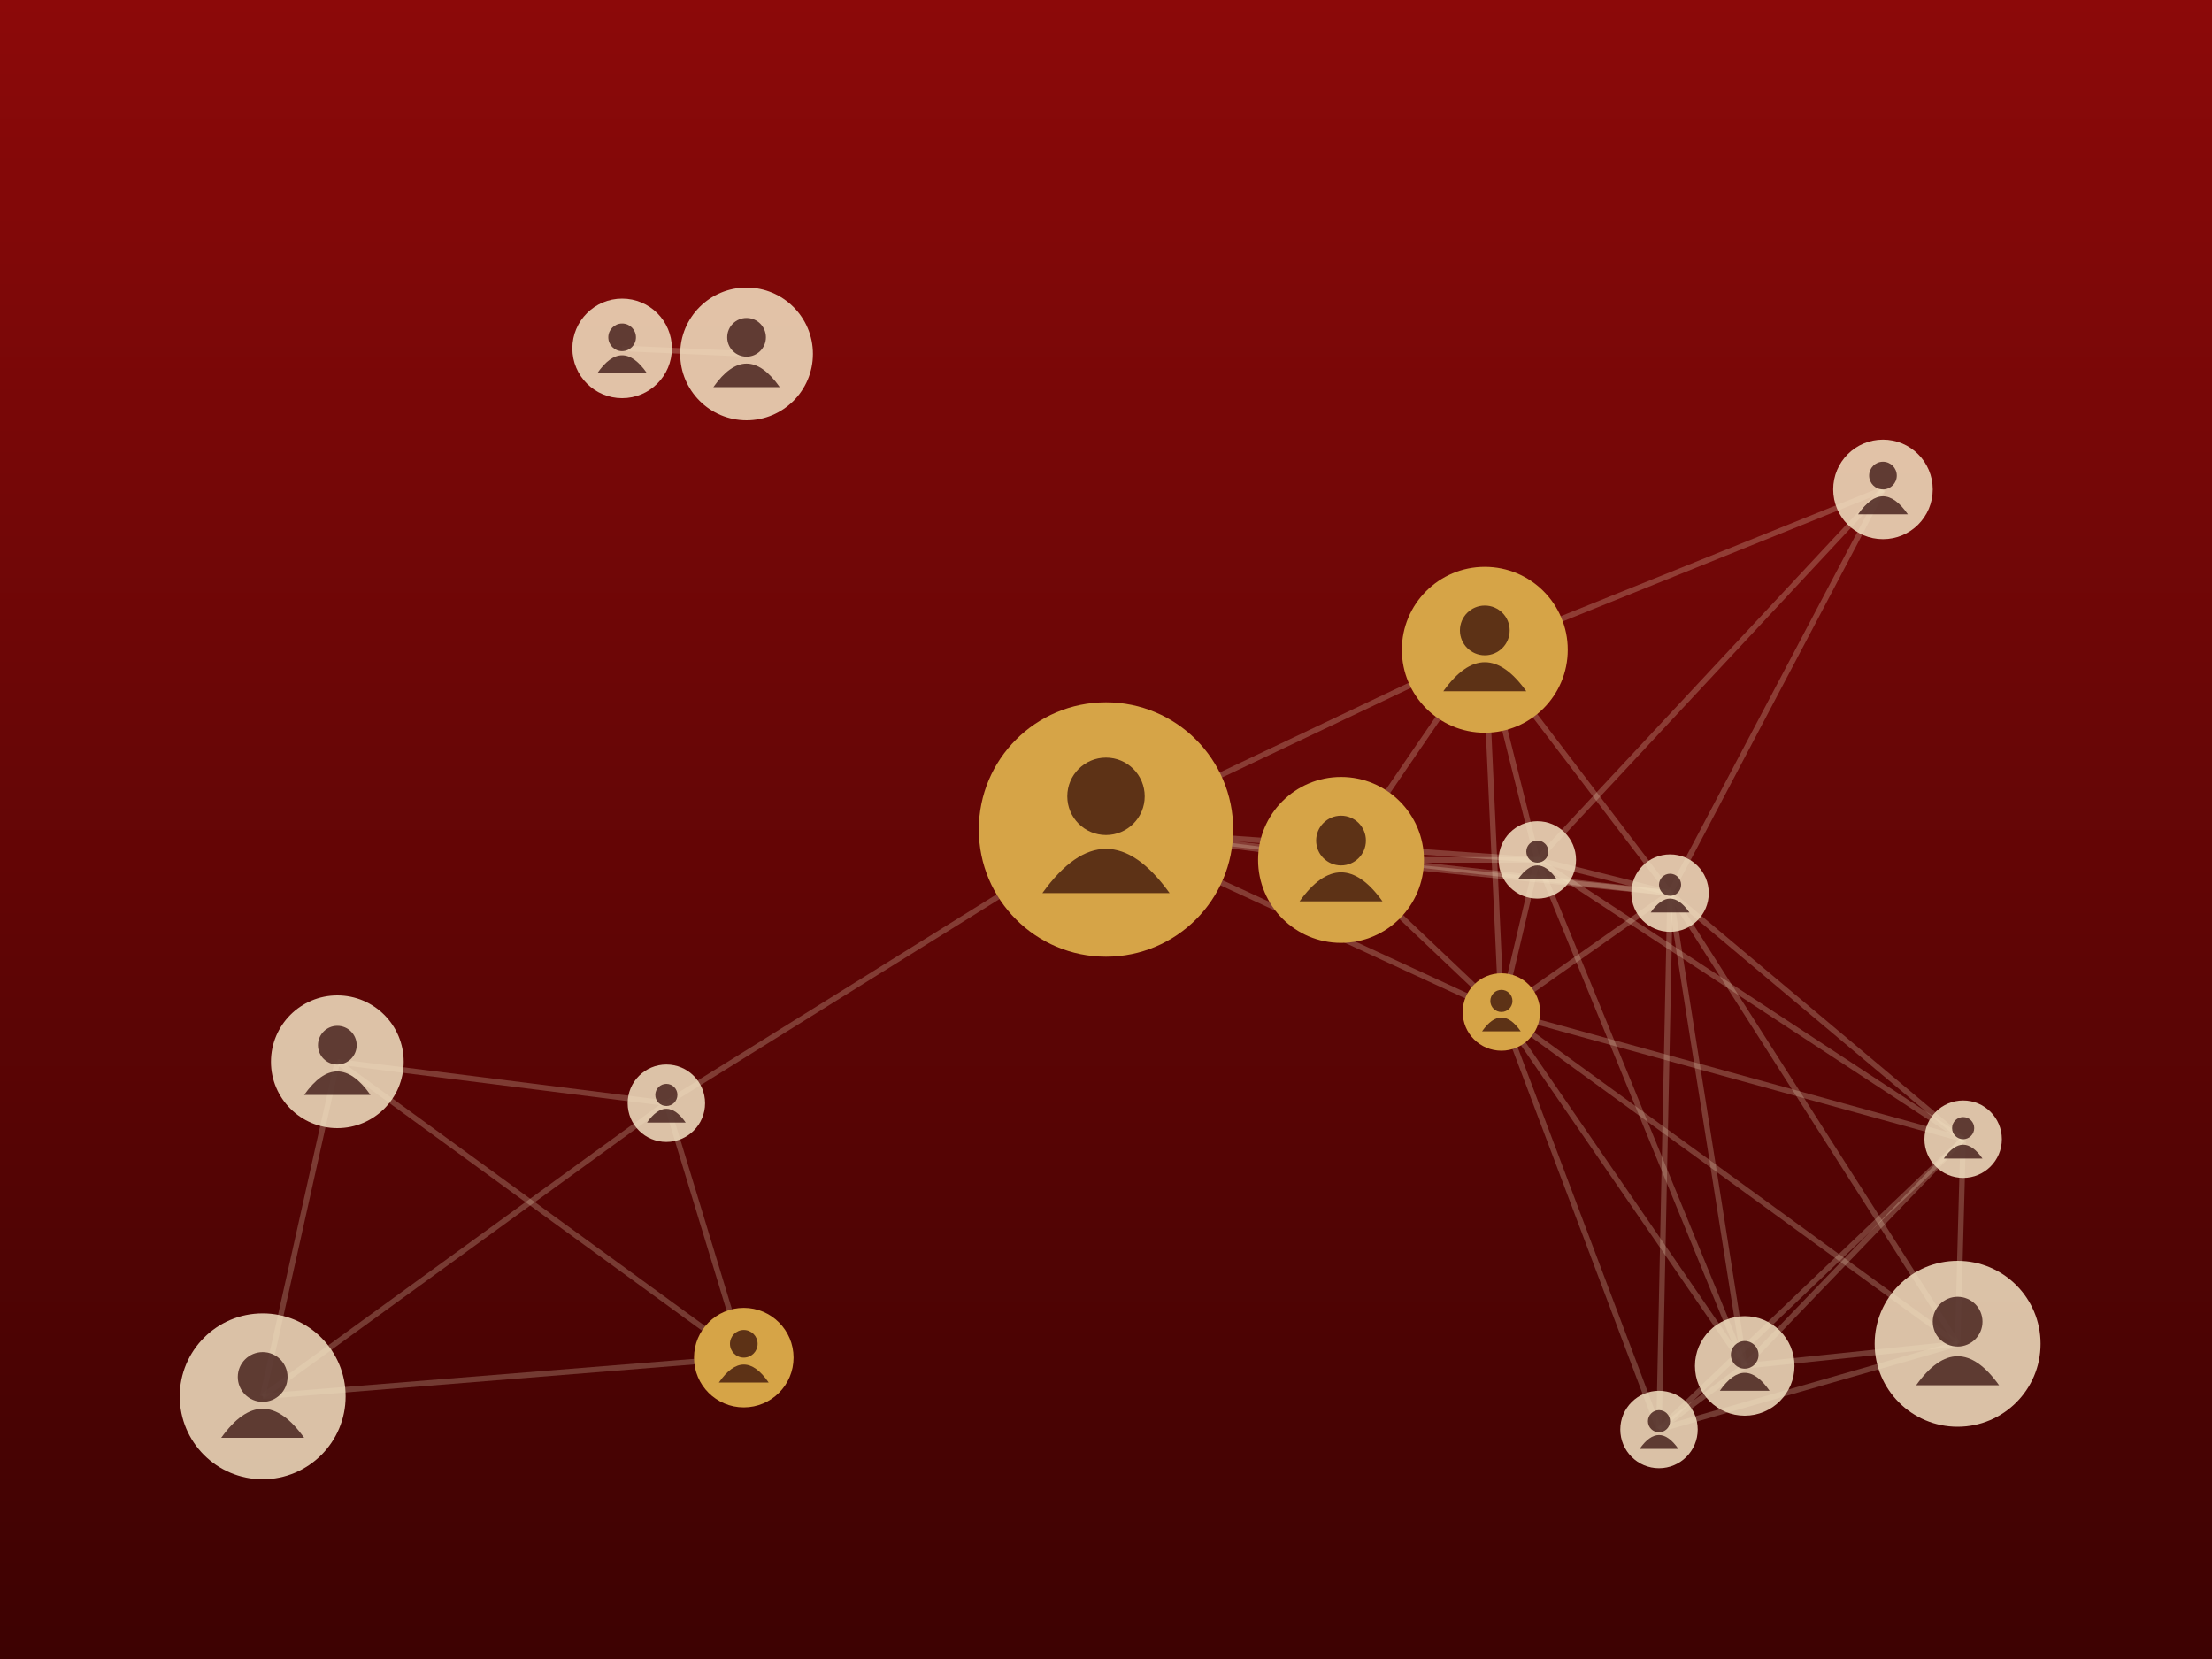
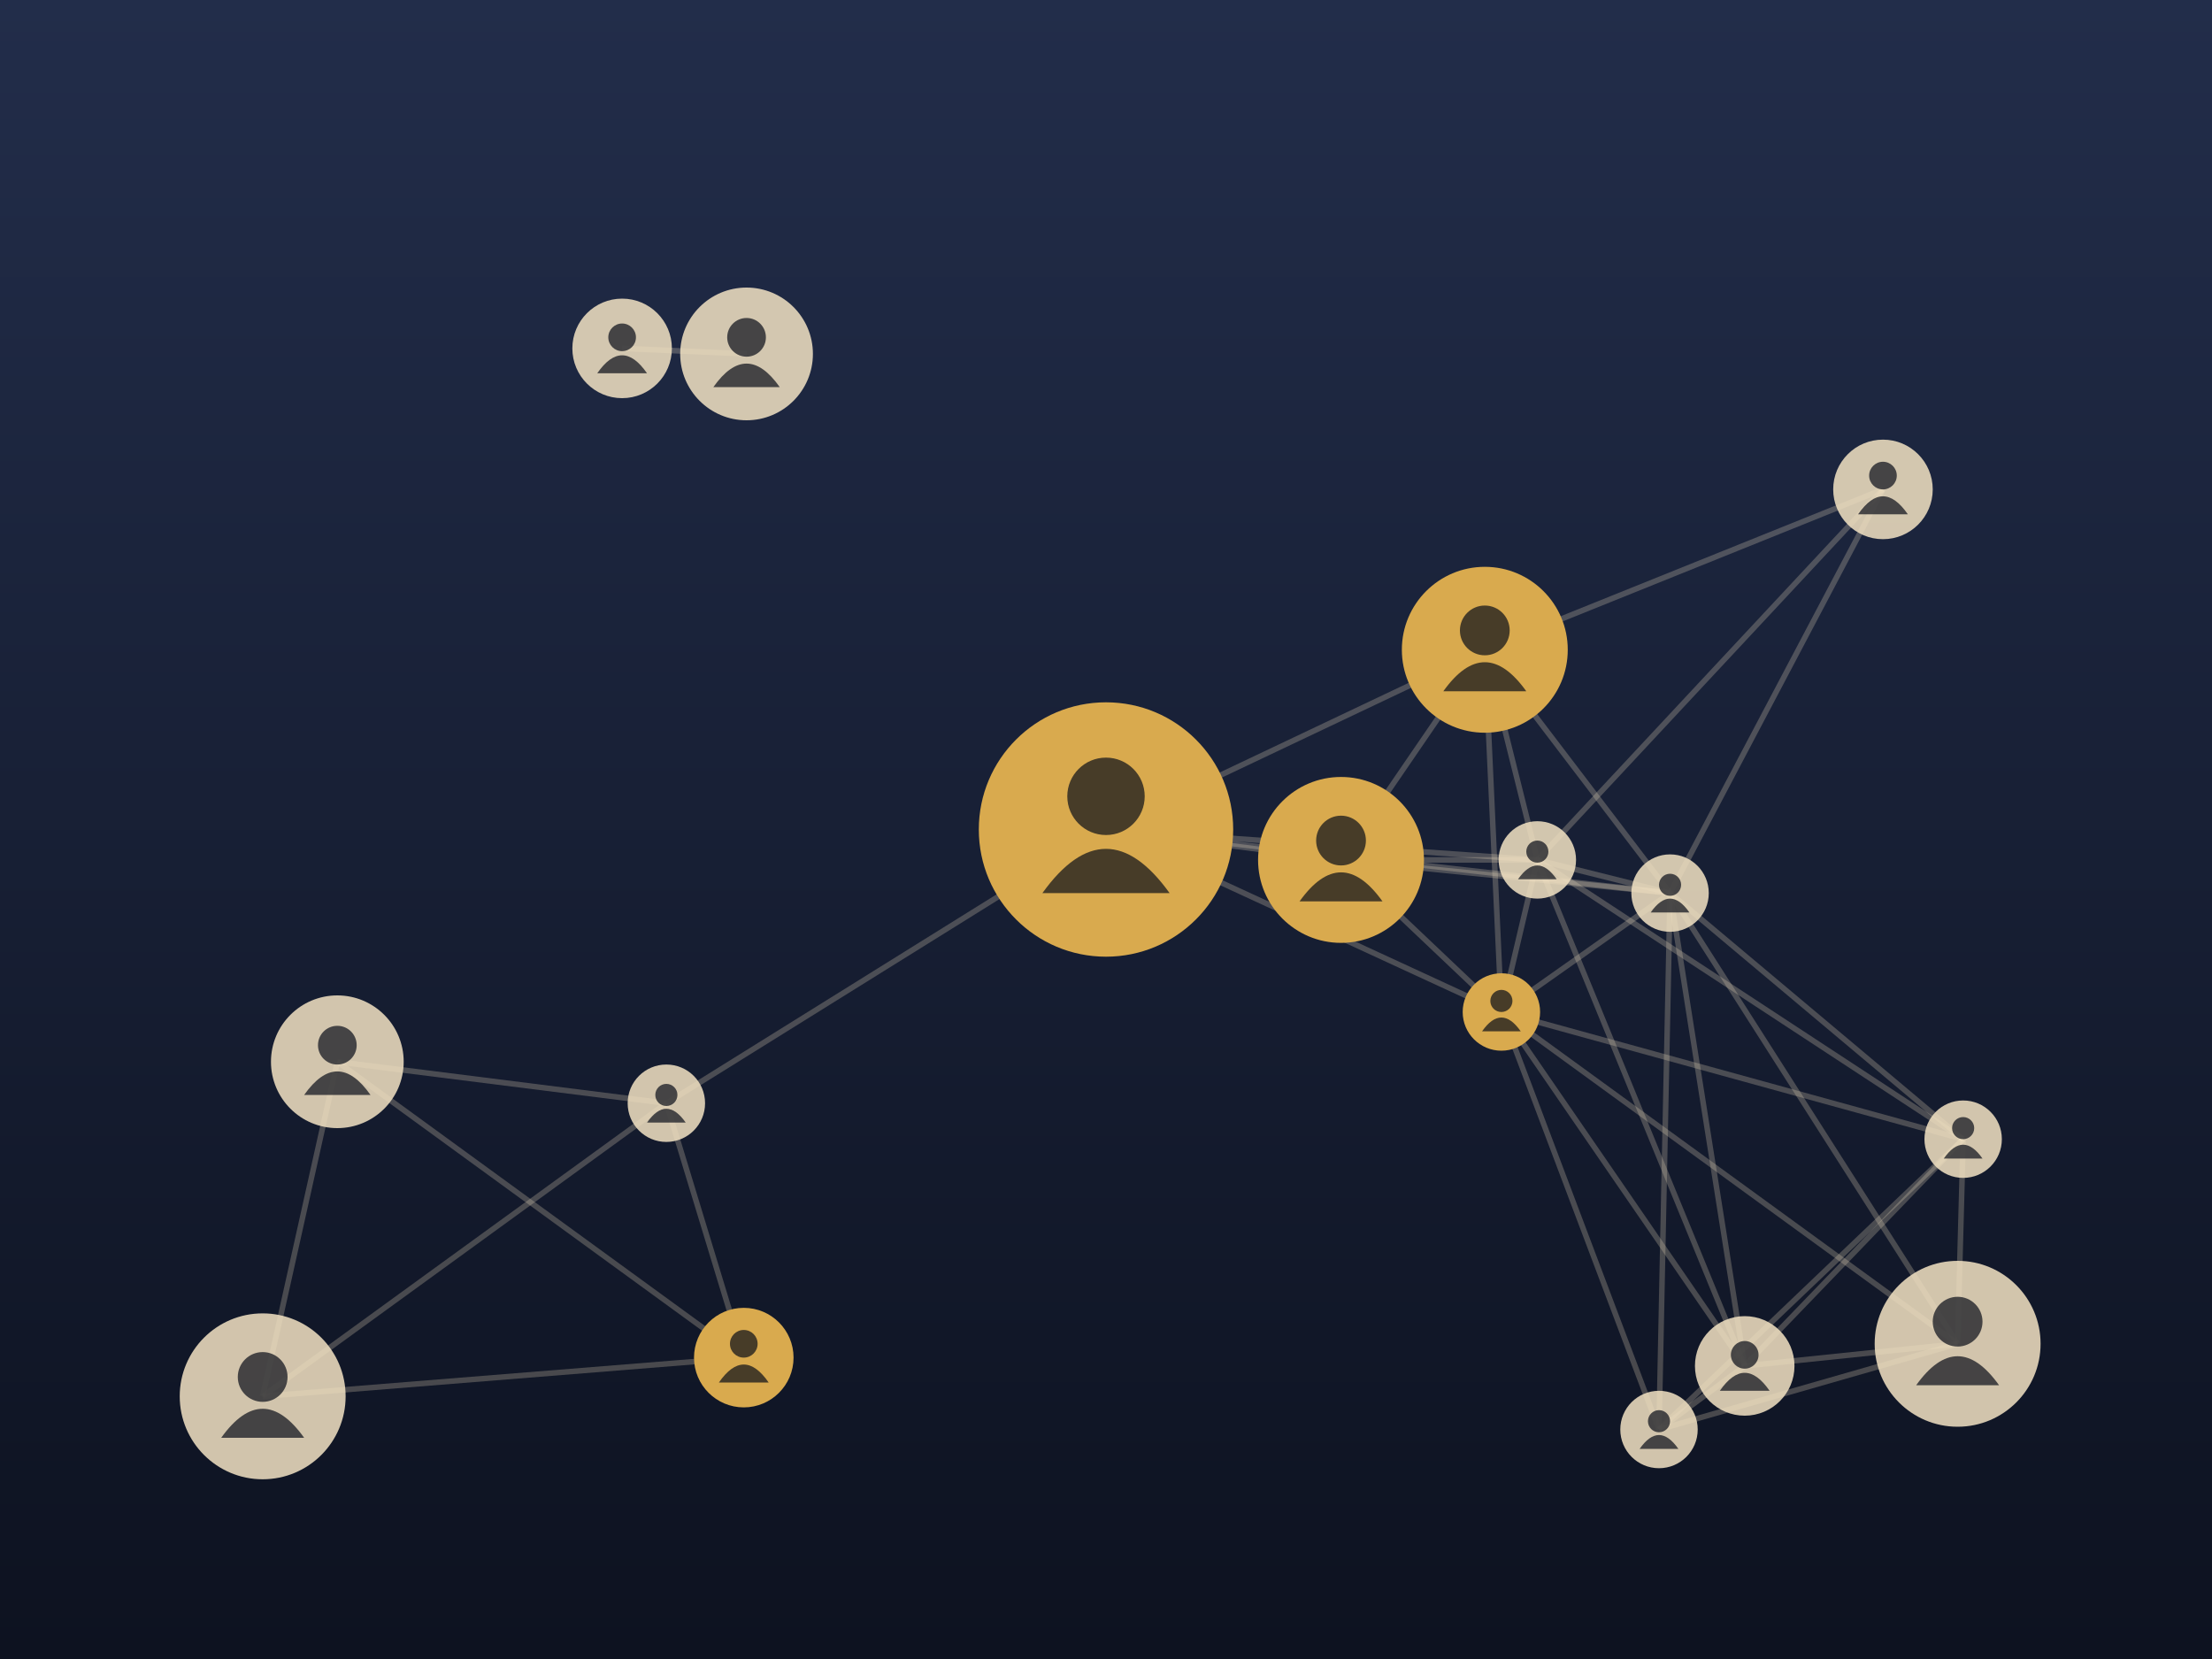
<svg xmlns="http://www.w3.org/2000/svg" viewBox="0 0 800 600" preserveAspectRatio="xMidYMid slice" role="img">
  <defs>
    <linearGradient id="sky" x1="0" y1="0" x2="0" y2="1">
-       <stop offset="0" stop-color="#8c0909" />
-       <stop offset="1" stop-color="#3d0202" />
+       <stop offset="0" stop-color="#222d4a" />
+       <stop offset="1" stop-color="#0d1220" />
    </linearGradient>
  </defs>
  <rect width="800" height="600" fill="url(#sky)" />
  <line x1="543" y1="366" x2="556" y2="311" stroke="#f3e3c3" stroke-opacity=".25" stroke-width="2" />
  <line x1="543" y1="366" x2="600" y2="517" stroke="#f3e3c3" stroke-opacity=".25" stroke-width="2" />
  <line x1="543" y1="366" x2="604" y2="323" stroke="#f3e3c3" stroke-opacity=".25" stroke-width="2" />
  <line x1="543" y1="366" x2="708" y2="486" stroke="#f3e3c3" stroke-opacity=".25" stroke-width="2" />
  <line x1="543" y1="366" x2="537" y2="235" stroke="#f3e3c3" stroke-opacity=".25" stroke-width="2" />
  <line x1="543" y1="366" x2="631" y2="494" stroke="#f3e3c3" stroke-opacity=".25" stroke-width="2" />
  <line x1="543" y1="366" x2="485" y2="311" stroke="#f3e3c3" stroke-opacity=".25" stroke-width="2" />
  <line x1="543" y1="366" x2="710" y2="412" stroke="#f3e3c3" stroke-opacity=".25" stroke-width="2" />
  <line x1="543" y1="366" x2="400" y2="300" stroke="#f3e3c3" stroke-opacity=".25" stroke-width="2" />
  <line x1="556" y1="311" x2="681" y2="177" stroke="#f3e3c3" stroke-opacity=".25" stroke-width="2" />
  <line x1="556" y1="311" x2="604" y2="323" stroke="#f3e3c3" stroke-opacity=".25" stroke-width="2" />
  <line x1="556" y1="311" x2="537" y2="235" stroke="#f3e3c3" stroke-opacity=".25" stroke-width="2" />
  <line x1="556" y1="311" x2="631" y2="494" stroke="#f3e3c3" stroke-opacity=".25" stroke-width="2" />
  <line x1="556" y1="311" x2="485" y2="311" stroke="#f3e3c3" stroke-opacity=".25" stroke-width="2" />
  <line x1="556" y1="311" x2="710" y2="412" stroke="#f3e3c3" stroke-opacity=".25" stroke-width="2" />
  <line x1="556" y1="311" x2="400" y2="300" stroke="#f3e3c3" stroke-opacity=".25" stroke-width="2" />
  <line x1="600" y1="517" x2="604" y2="323" stroke="#f3e3c3" stroke-opacity=".25" stroke-width="2" />
  <line x1="600" y1="517" x2="708" y2="486" stroke="#f3e3c3" stroke-opacity=".25" stroke-width="2" />
  <line x1="600" y1="517" x2="631" y2="494" stroke="#f3e3c3" stroke-opacity=".25" stroke-width="2" />
  <line x1="600" y1="517" x2="710" y2="412" stroke="#f3e3c3" stroke-opacity=".25" stroke-width="2" />
  <line x1="681" y1="177" x2="604" y2="323" stroke="#f3e3c3" stroke-opacity=".25" stroke-width="2" />
  <line x1="681" y1="177" x2="537" y2="235" stroke="#f3e3c3" stroke-opacity=".25" stroke-width="2" />
  <line x1="269" y1="491" x2="122" y2="384" stroke="#f3e3c3" stroke-opacity=".25" stroke-width="2" />
  <line x1="269" y1="491" x2="241" y2="399" stroke="#f3e3c3" stroke-opacity=".25" stroke-width="2" />
  <line x1="269" y1="491" x2="95" y2="505" stroke="#f3e3c3" stroke-opacity=".25" stroke-width="2" />
  <line x1="604" y1="323" x2="708" y2="486" stroke="#f3e3c3" stroke-opacity=".25" stroke-width="2" />
  <line x1="604" y1="323" x2="537" y2="235" stroke="#f3e3c3" stroke-opacity=".25" stroke-width="2" />
  <line x1="604" y1="323" x2="631" y2="494" stroke="#f3e3c3" stroke-opacity=".25" stroke-width="2" />
  <line x1="604" y1="323" x2="485" y2="311" stroke="#f3e3c3" stroke-opacity=".25" stroke-width="2" />
  <line x1="604" y1="323" x2="710" y2="412" stroke="#f3e3c3" stroke-opacity=".25" stroke-width="2" />
  <line x1="604" y1="323" x2="400" y2="300" stroke="#f3e3c3" stroke-opacity=".25" stroke-width="2" />
  <line x1="708" y1="486" x2="631" y2="494" stroke="#f3e3c3" stroke-opacity=".25" stroke-width="2" />
  <line x1="708" y1="486" x2="710" y2="412" stroke="#f3e3c3" stroke-opacity=".25" stroke-width="2" />
  <line x1="270" y1="128" x2="225" y2="126" stroke="#f3e3c3" stroke-opacity=".25" stroke-width="2" />
  <line x1="537" y1="235" x2="485" y2="311" stroke="#f3e3c3" stroke-opacity=".25" stroke-width="2" />
  <line x1="537" y1="235" x2="400" y2="300" stroke="#f3e3c3" stroke-opacity=".25" stroke-width="2" />
  <line x1="631" y1="494" x2="710" y2="412" stroke="#f3e3c3" stroke-opacity=".25" stroke-width="2" />
  <line x1="122" y1="384" x2="241" y2="399" stroke="#f3e3c3" stroke-opacity=".25" stroke-width="2" />
  <line x1="122" y1="384" x2="95" y2="505" stroke="#f3e3c3" stroke-opacity=".25" stroke-width="2" />
  <line x1="485" y1="311" x2="400" y2="300" stroke="#f3e3c3" stroke-opacity=".25" stroke-width="2" />
  <line x1="241" y1="399" x2="95" y2="505" stroke="#f3e3c3" stroke-opacity=".25" stroke-width="2" />
  <line x1="241" y1="399" x2="400" y2="300" stroke="#f3e3c3" stroke-opacity=".25" stroke-width="2" />
-   <circle cx="543" cy="366" r="14" fill="#d6a447" opacity="1" />
-   <circle cx="543" cy="362" r="4" fill="#2a0101" opacity=".7" />
-   <path d="M536 373 q7 -10 14 0" fill="#2a0101" opacity=".7" />
+   <circle cx="543" cy="366" r="14" fill="#d9aa4e" opacity="1" />
+   <circle cx="543" cy="362" r="4" fill="#090d18" opacity=".7" />
+   <path d="M536 373 q7 -10 14 0" fill="#090d18" opacity=".7" />
  <circle cx="556" cy="311" r="14" fill="#f3e3c3" opacity="0.85" />
-   <circle cx="556" cy="308" r="4" fill="#2a0101" opacity=".7" />
-   <path d="M549 318 q7 -10 14 0" fill="#2a0101" opacity=".7" />
+   <circle cx="556" cy="308" r="4" fill="#090d18" opacity=".7" />
+   <path d="M549 318 q7 -10 14 0" fill="#090d18" opacity=".7" />
  <circle cx="600" cy="517" r="14" fill="#f3e3c3" opacity="0.85" />
-   <circle cx="600" cy="514" r="4" fill="#2a0101" opacity=".7" />
-   <path d="M593 524 q7 -10 14 0" fill="#2a0101" opacity=".7" />
+   <circle cx="600" cy="514" r="4" fill="#090d18" opacity=".7" />
+   <path d="M593 524 q7 -10 14 0" fill="#090d18" opacity=".7" />
  <circle cx="681" cy="177" r="18" fill="#f3e3c3" opacity="0.85" />
-   <circle cx="681" cy="172" r="5" fill="#2a0101" opacity=".7" />
-   <path d="M672 186 q9 -13 18 0" fill="#2a0101" opacity=".7" />
-   <circle cx="269" cy="491" r="18" fill="#d6a447" opacity="1" />
-   <circle cx="269" cy="486" r="5" fill="#2a0101" opacity=".7" />
-   <path d="M260 500 q9 -13 18 0" fill="#2a0101" opacity=".7" />
+   <circle cx="681" cy="172" r="5" fill="#090d18" opacity=".7" />
+   <path d="M672 186 q9 -13 18 0" fill="#090d18" opacity=".7" />
+   <circle cx="269" cy="491" r="18" fill="#d9aa4e" opacity="1" />
+   <circle cx="269" cy="486" r="5" fill="#090d18" opacity=".7" />
+   <path d="M260 500 q9 -13 18 0" fill="#090d18" opacity=".7" />
  <circle cx="604" cy="323" r="14" fill="#f3e3c3" opacity="0.85" />
-   <circle cx="604" cy="320" r="4" fill="#2a0101" opacity=".7" />
-   <path d="M597 330 q7 -10 14 0" fill="#2a0101" opacity=".7" />
+   <circle cx="604" cy="320" r="4" fill="#090d18" opacity=".7" />
+   <path d="M597 330 q7 -10 14 0" fill="#090d18" opacity=".7" />
  <circle cx="708" cy="486" r="30" fill="#f3e3c3" opacity="0.85" />
-   <circle cx="708" cy="478" r="9" fill="#2a0101" opacity=".7" />
-   <path d="M693 501 q15 -21 30 0" fill="#2a0101" opacity=".7" />
+   <circle cx="708" cy="478" r="9" fill="#090d18" opacity=".7" />
+   <path d="M693 501 q15 -21 30 0" fill="#090d18" opacity=".7" />
  <circle cx="270" cy="128" r="24" fill="#f3e3c3" opacity="0.85" />
-   <circle cx="270" cy="122" r="7" fill="#2a0101" opacity=".7" />
-   <path d="M258 140 q12 -17 24 0" fill="#2a0101" opacity=".7" />
-   <circle cx="537" cy="235" r="30" fill="#d6a447" opacity="1" />
-   <circle cx="537" cy="228" r="9" fill="#2a0101" opacity=".7" />
-   <path d="M522 250 q15 -21 30 0" fill="#2a0101" opacity=".7" />
+   <circle cx="270" cy="122" r="7" fill="#090d18" opacity=".7" />
+   <path d="M258 140 q12 -17 24 0" fill="#090d18" opacity=".7" />
+   <circle cx="537" cy="235" r="30" fill="#d9aa4e" opacity="1" />
+   <circle cx="537" cy="228" r="9" fill="#090d18" opacity=".7" />
+   <path d="M522 250 q15 -21 30 0" fill="#090d18" opacity=".7" />
  <circle cx="225" cy="126" r="18" fill="#f3e3c3" opacity="0.85" />
-   <circle cx="225" cy="122" r="5" fill="#2a0101" opacity=".7" />
-   <path d="M216 135 q9 -13 18 0" fill="#2a0101" opacity=".7" />
+   <circle cx="225" cy="122" r="5" fill="#090d18" opacity=".7" />
+   <path d="M216 135 q9 -13 18 0" fill="#090d18" opacity=".7" />
  <circle cx="631" cy="494" r="18" fill="#f3e3c3" opacity="0.85" />
-   <circle cx="631" cy="490" r="5" fill="#2a0101" opacity=".7" />
-   <path d="M622 503 q9 -13 18 0" fill="#2a0101" opacity=".7" />
+   <circle cx="631" cy="490" r="5" fill="#090d18" opacity=".7" />
+   <path d="M622 503 q9 -13 18 0" fill="#090d18" opacity=".7" />
  <circle cx="122" cy="384" r="24" fill="#f3e3c3" opacity="0.85" />
-   <circle cx="122" cy="378" r="7" fill="#2a0101" opacity=".7" />
-   <path d="M110 396 q12 -17 24 0" fill="#2a0101" opacity=".7" />
-   <circle cx="485" cy="311" r="30" fill="#d6a447" opacity="1" />
-   <circle cx="485" cy="304" r="9" fill="#2a0101" opacity=".7" />
-   <path d="M470 326 q15 -21 30 0" fill="#2a0101" opacity=".7" />
+   <circle cx="122" cy="378" r="7" fill="#090d18" opacity=".7" />
+   <path d="M110 396 q12 -17 24 0" fill="#090d18" opacity=".7" />
+   <circle cx="485" cy="311" r="30" fill="#d9aa4e" opacity="1" />
+   <circle cx="485" cy="304" r="9" fill="#090d18" opacity=".7" />
+   <path d="M470 326 q15 -21 30 0" fill="#090d18" opacity=".7" />
  <circle cx="710" cy="412" r="14" fill="#f3e3c3" opacity="0.85" />
-   <circle cx="710" cy="408" r="4" fill="#2a0101" opacity=".7" />
-   <path d="M703 419 q7 -10 14 0" fill="#2a0101" opacity=".7" />
+   <circle cx="710" cy="408" r="4" fill="#090d18" opacity=".7" />
+   <path d="M703 419 q7 -10 14 0" fill="#090d18" opacity=".7" />
  <circle cx="241" cy="399" r="14" fill="#f3e3c3" opacity="0.85" />
-   <circle cx="241" cy="396" r="4" fill="#2a0101" opacity=".7" />
-   <path d="M234 406 q7 -10 14 0" fill="#2a0101" opacity=".7" />
+   <circle cx="241" cy="396" r="4" fill="#090d18" opacity=".7" />
+   <path d="M234 406 q7 -10 14 0" fill="#090d18" opacity=".7" />
  <circle cx="95" cy="505" r="30" fill="#f3e3c3" opacity="0.85" />
-   <circle cx="95" cy="498" r="9" fill="#2a0101" opacity=".7" />
-   <path d="M80 520 q15 -21 30 0" fill="#2a0101" opacity=".7" />
-   <circle cx="400" cy="300" r="46" fill="#d6a447" opacity="1" />
-   <circle cx="400" cy="288" r="14" fill="#2a0101" opacity=".7" />
-   <path d="M377 323 q23 -32 46 0" fill="#2a0101" opacity=".7" />
+   <circle cx="95" cy="498" r="9" fill="#090d18" opacity=".7" />
+   <path d="M80 520 q15 -21 30 0" fill="#090d18" opacity=".7" />
+   <circle cx="400" cy="300" r="46" fill="#d9aa4e" opacity="1" />
+   <circle cx="400" cy="288" r="14" fill="#090d18" opacity=".7" />
+   <path d="M377 323 q23 -32 46 0" fill="#090d18" opacity=".7" />
</svg>
